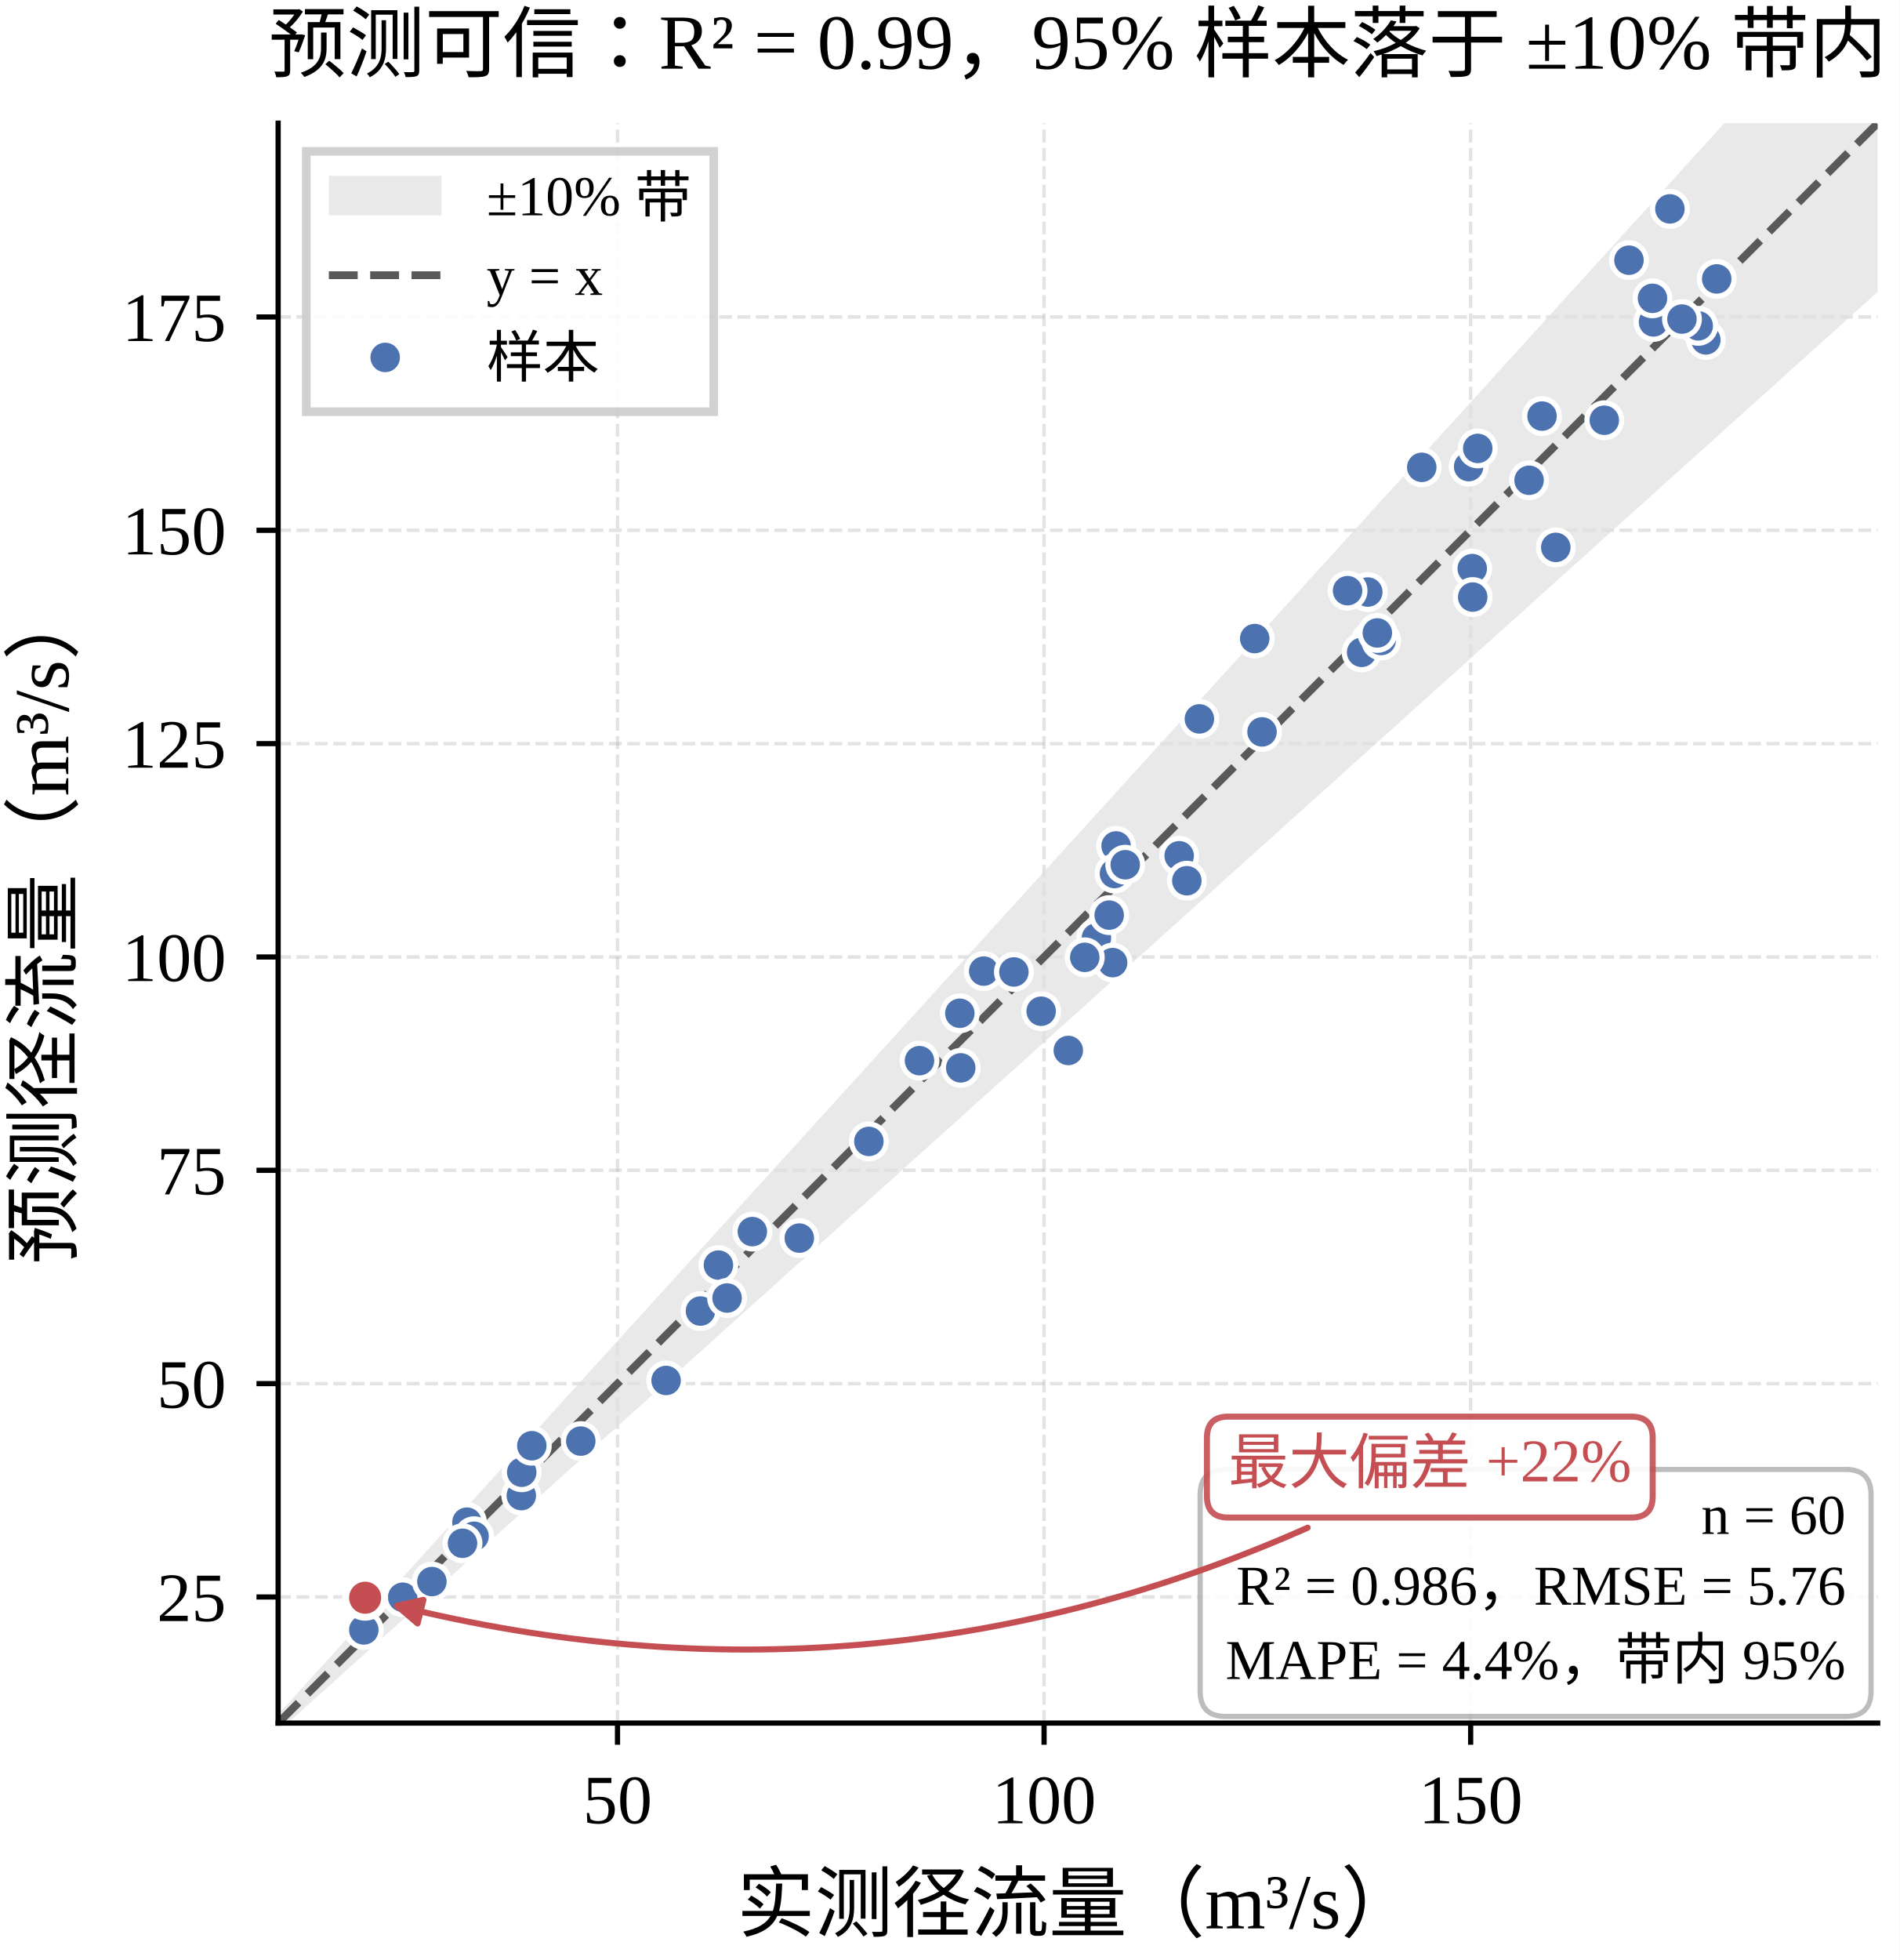
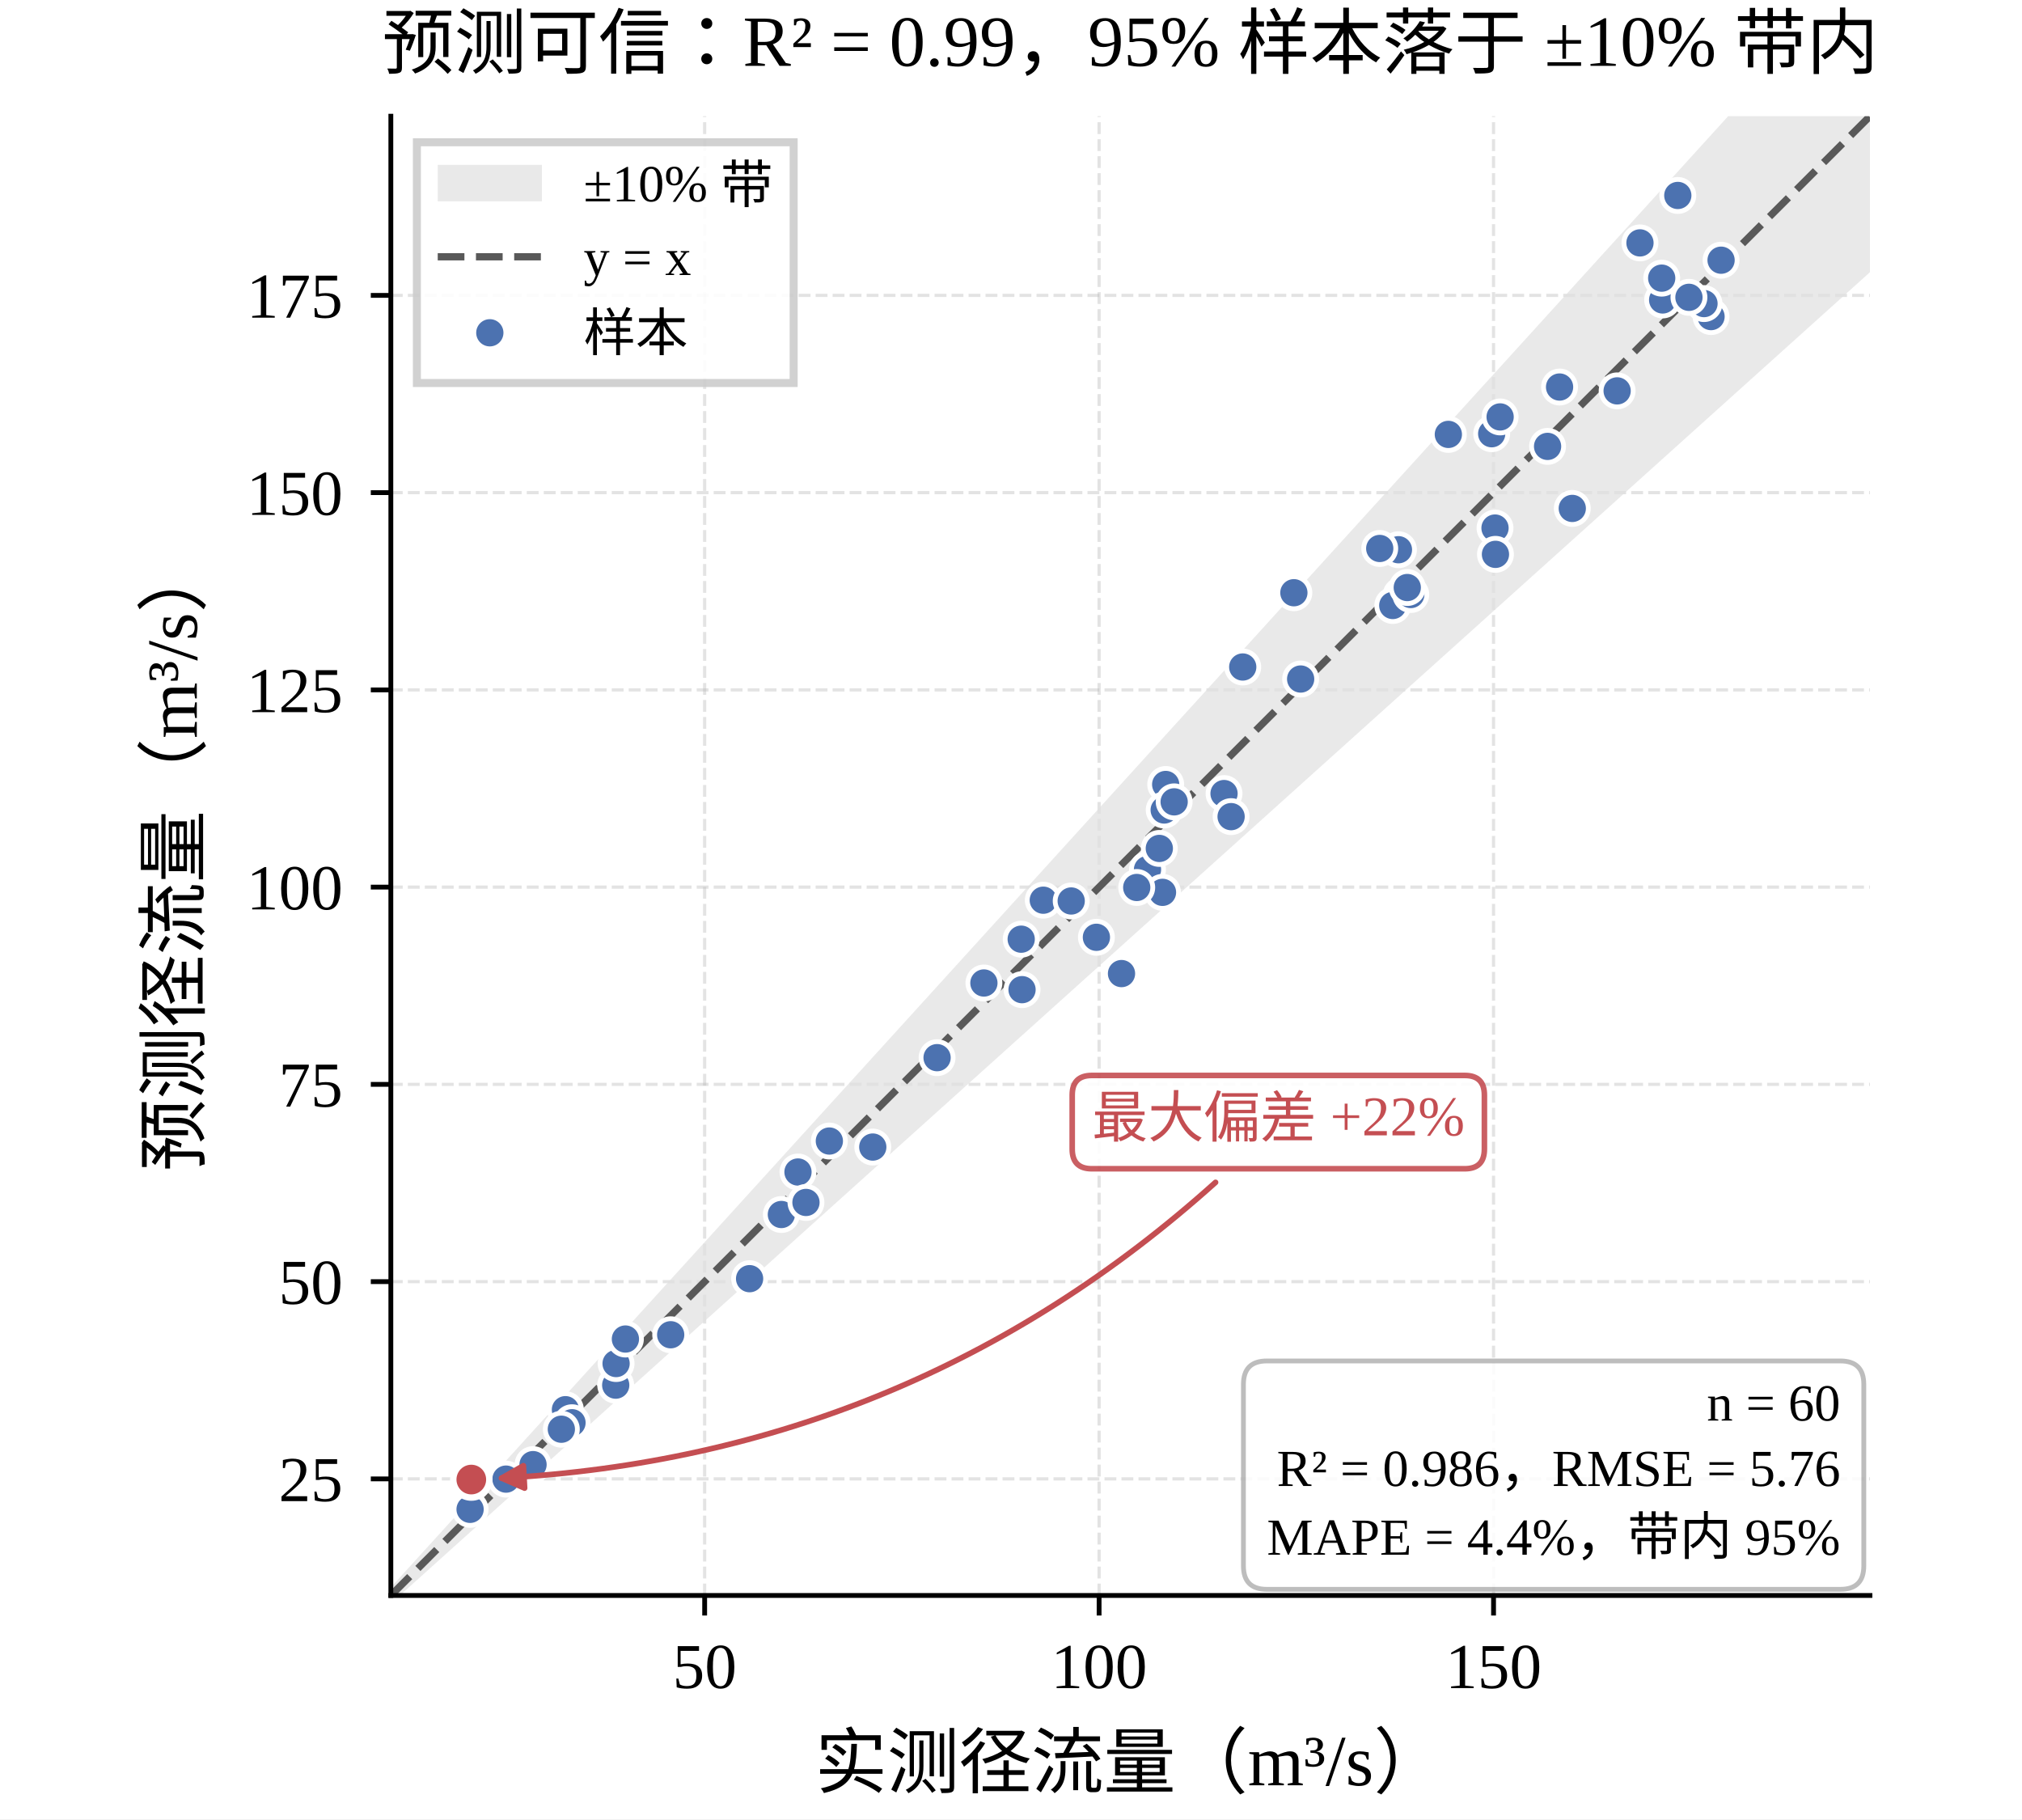
- <svg xmlns="http://www.w3.org/2000/svg" xmlns:xlink="http://www.w3.org/1999/xlink" width="219.158pt" height="226.082pt" viewBox="0 0 219.158 226.082" version="1.1">
+ <svg xmlns="http://www.w3.org/2000/svg" xmlns:xlink="http://www.w3.org/1999/xlink" width="252.283pt" height="226.96pt" viewBox="0 0 252.283 226.96" version="1.1">
  <defs>
    <style type="text/css">*{stroke-linejoin: round; stroke-linecap: butt}</style>
  </defs>
  <g id="figure_1">
    <g id="patch_1">
-       <path d="M 0 226.082  L 219.158 226.082  L 219.158 0  L 0 0  z " style="fill: #ffffff" />
+       <path d="M 0 226.96  L 252.283 226.96  L 252.283 0  L 0 0  z " style="fill: #ffffff" />
    </g>
    <g id="axes_1">
      <g id="patch_2">
-         <path d="M 32.09 198.754  L 216.635 198.754  L 216.635 14.208  L 32.09 14.208  z " style="fill: #ffffff" />
+         <path d="M 48.765 199.043  L 233.311 199.043  L 233.311 14.498  L 48.765 14.498  z " style="fill: #ffffff" />
      </g>
      <g id="matplotlib.axis_1">
        <g id="xtick_1">
          <g id="line2d_1">
-             <path d="M 71.243 198.754  L 71.243 14.208  " clip-path="url(#p67a5c919ce)" style="fill: none; stroke-dasharray: 1.48,0.64; stroke-dashoffset: 0; stroke: #b0b0b0; stroke-opacity: 0.35; stroke-width: 0.4" />
+             <path d="M 87.919 199.043  L 87.919 14.498  " clip-path="url(#pbe5a8c5070)" style="fill: none; stroke-dasharray: 1.48,0.64; stroke-dashoffset: 0; stroke: #b0b0b0; stroke-opacity: 0.35; stroke-width: 0.4" />
          </g>
          <g id="line2d_2">
            <defs>
-               <path id="m5572c429ed" d="M 0 0  L 0 2.5  " style="stroke: #000000; stroke-width: 0.6" />
+               <path id="m142da45d17" d="M 0 0  L 0 2.5  " style="stroke: #000000; stroke-width: 0.6" />
            </defs>
            <g>
-               <use xlink:href="#m5572c429ed" x="71.243" y="198.754" style="stroke: #000000; stroke-width: 0.6" />
+               <use xlink:href="#m142da45d17" x="87.919" y="199.043" style="stroke: #000000; stroke-width: 0.6" />
            </g>
          </g>
          <g id="text_1">
-             <text style="font-size: 8px; font-family: 'Times New Roman', 'STIXGeneral', 'DejaVu Serif', 'Source Han Serif SC', 'SimSun', 'STSong', 'SimHei', 'Microsoft YaHei'; text-anchor: middle" x="71.243" y="210.309" transform="rotate(-0 71.24318 210.3086)">50</text>
+             <text style="font-size: 8px; font-family: 'Times New Roman', 'STIXGeneral', 'DejaVu Serif', 'Source Han Serif SC', 'SimSun', 'STSong', 'SimHei', 'Microsoft YaHei'; text-anchor: middle" x="87.919" y="210.598" transform="rotate(-0 87.91873 210.5979)">50</text>
          </g>
        </g>
        <g id="xtick_2">
          <g id="line2d_3">
-             <path d="M 120.458 198.754  L 120.458 14.208  " clip-path="url(#p67a5c919ce)" style="fill: none; stroke-dasharray: 1.48,0.64; stroke-dashoffset: 0; stroke: #b0b0b0; stroke-opacity: 0.35; stroke-width: 0.4" />
+             <path d="M 137.134 199.043  L 137.134 14.498  " clip-path="url(#pbe5a8c5070)" style="fill: none; stroke-dasharray: 1.48,0.64; stroke-dashoffset: 0; stroke: #b0b0b0; stroke-opacity: 0.35; stroke-width: 0.4" />
          </g>
          <g id="line2d_4">
            <g>
-               <use xlink:href="#m5572c429ed" x="120.458" y="198.754" style="stroke: #000000; stroke-width: 0.6" />
+               <use xlink:href="#m142da45d17" x="137.134" y="199.043" style="stroke: #000000; stroke-width: 0.6" />
            </g>
          </g>
          <g id="text_2">
-             <text style="font-size: 8px; font-family: 'Times New Roman', 'STIXGeneral', 'DejaVu Serif', 'Source Han Serif SC', 'SimSun', 'STSong', 'SimHei', 'Microsoft YaHei'; text-anchor: middle" x="120.458" y="210.309" transform="rotate(-0 120.4585 210.3086)">100</text>
+             <text style="font-size: 8px; font-family: 'Times New Roman', 'STIXGeneral', 'DejaVu Serif', 'Source Han Serif SC', 'SimSun', 'STSong', 'SimHei', 'Microsoft YaHei'; text-anchor: middle" x="137.134" y="210.598" transform="rotate(-0 137.134 210.5979)">100</text>
          </g>
        </g>
        <g id="xtick_3">
          <g id="line2d_5">
-             <path d="M 169.674 198.754  L 169.674 14.208  " clip-path="url(#p67a5c919ce)" style="fill: none; stroke-dasharray: 1.48,0.64; stroke-dashoffset: 0; stroke: #b0b0b0; stroke-opacity: 0.35; stroke-width: 0.4" />
+             <path d="M 186.349 199.043  L 186.349 14.498  " clip-path="url(#pbe5a8c5070)" style="fill: none; stroke-dasharray: 1.48,0.64; stroke-dashoffset: 0; stroke: #b0b0b0; stroke-opacity: 0.35; stroke-width: 0.4" />
          </g>
          <g id="line2d_6">
            <g>
-               <use xlink:href="#m5572c429ed" x="169.674" y="198.754" style="stroke: #000000; stroke-width: 0.6" />
+               <use xlink:href="#m142da45d17" x="186.349" y="199.043" style="stroke: #000000; stroke-width: 0.6" />
            </g>
          </g>
          <g id="text_3">
-             <text style="font-size: 8px; font-family: 'Times New Roman', 'STIXGeneral', 'DejaVu Serif', 'Source Han Serif SC', 'SimSun', 'STSong', 'SimHei', 'Microsoft YaHei'; text-anchor: middle" x="169.674" y="210.309" transform="rotate(-0 169.6737 210.3086)">150</text>
+             <text style="font-size: 8px; font-family: 'Times New Roman', 'STIXGeneral', 'DejaVu Serif', 'Source Han Serif SC', 'SimSun', 'STSong', 'SimHei', 'Microsoft YaHei'; text-anchor: middle" x="186.349" y="210.598" transform="rotate(-0 186.3493 210.5979)">150</text>
          </g>
        </g>
        <g id="text_4">
-           <text style="font-size: 9px; font-family: 'Times New Roman', 'STIXGeneral', 'DejaVu Serif', 'Source Han Serif SC', 'SimSun', 'STSong', 'SimHei', 'Microsoft YaHei'; text-anchor: middle" x="124.363" y="222.716" transform="rotate(-0 124.3625 222.7164)">实测径流量（m³/s）</text>
+           <text style="font-size: 9px; font-family: 'Times New Roman', 'STIXGeneral', 'DejaVu Serif', 'Source Han Serif SC', 'SimSun', 'STSong', 'SimHei', 'Microsoft YaHei'; text-anchor: middle" x="141.038" y="223.006" transform="rotate(-0 141.0381 223.0057)">实测径流量（m³/s）</text>
        </g>
      </g>
      <g id="matplotlib.axis_2">
        <g id="ytick_1">
          <g id="line2d_7">
-             <path d="M 32.09 184.208  L 216.635 184.208  " clip-path="url(#p67a5c919ce)" style="fill: none; stroke-dasharray: 1.48,0.64; stroke-dashoffset: 0; stroke: #b0b0b0; stroke-opacity: 0.35; stroke-width: 0.4" />
+             <path d="M 48.765 184.497  L 233.311 184.497  " clip-path="url(#pbe5a8c5070)" style="fill: none; stroke-dasharray: 1.48,0.64; stroke-dashoffset: 0; stroke: #b0b0b0; stroke-opacity: 0.35; stroke-width: 0.4" />
          </g>
          <g id="line2d_8">
            <defs>
-               <path id="m99a9484f0f" d="M 0 0  L -2.5 0  " style="stroke: #000000; stroke-width: 0.6" />
+               <path id="ma947bf0141" d="M 0 0  L -2.5 0  " style="stroke: #000000; stroke-width: 0.6" />
            </defs>
            <g>
-               <use xlink:href="#m99a9484f0f" x="32.09" y="184.208" style="stroke: #000000; stroke-width: 0.6" />
+               <use xlink:href="#ma947bf0141" x="48.765" y="184.497" style="stroke: #000000; stroke-width: 0.6" />
            </g>
          </g>
          <g id="text_5">
-             <text style="font-size: 8px; font-family: 'Times New Roman', 'STIXGeneral', 'DejaVu Serif', 'Source Han Serif SC', 'SimSun', 'STSong', 'SimHei', 'Microsoft YaHei'; text-anchor: end" x="26.09" y="186.985" transform="rotate(-0 26.08984 186.9854)">25</text>
+             <text style="font-size: 8px; font-family: 'Times New Roman', 'STIXGeneral', 'DejaVu Serif', 'Source Han Serif SC', 'SimSun', 'STSong', 'SimHei', 'Microsoft YaHei'; text-anchor: end" x="42.765" y="187.275" transform="rotate(-0 42.76539 187.2747)">25</text>
          </g>
        </g>
        <g id="ytick_2">
          <g id="line2d_9">
-             <path d="M 32.09 159.6  L 216.635 159.6  " clip-path="url(#p67a5c919ce)" style="fill: none; stroke-dasharray: 1.48,0.64; stroke-dashoffset: 0; stroke: #b0b0b0; stroke-opacity: 0.35; stroke-width: 0.4" />
+             <path d="M 48.765 159.89  L 233.311 159.89  " clip-path="url(#pbe5a8c5070)" style="fill: none; stroke-dasharray: 1.48,0.64; stroke-dashoffset: 0; stroke: #b0b0b0; stroke-opacity: 0.35; stroke-width: 0.4" />
          </g>
          <g id="line2d_10">
            <g>
-               <use xlink:href="#m99a9484f0f" x="32.09" y="159.6" style="stroke: #000000; stroke-width: 0.6" />
+               <use xlink:href="#ma947bf0141" x="48.765" y="159.89" style="stroke: #000000; stroke-width: 0.6" />
            </g>
          </g>
          <g id="text_6">
-             <text style="font-size: 8px; font-family: 'Times New Roman', 'STIXGeneral', 'DejaVu Serif', 'Source Han Serif SC', 'SimSun', 'STSong', 'SimHei', 'Microsoft YaHei'; text-anchor: end" x="26.09" y="162.378" transform="rotate(-0 26.08984 162.3778)">50</text>
+             <text style="font-size: 8px; font-family: 'Times New Roman', 'STIXGeneral', 'DejaVu Serif', 'Source Han Serif SC', 'SimSun', 'STSong', 'SimHei', 'Microsoft YaHei'; text-anchor: end" x="42.765" y="162.667" transform="rotate(-0 42.76539 162.667)">50</text>
          </g>
        </g>
        <g id="ytick_3">
          <g id="line2d_11">
-             <path d="M 32.09 134.993  L 216.635 134.993  " clip-path="url(#p67a5c919ce)" style="fill: none; stroke-dasharray: 1.48,0.64; stroke-dashoffset: 0; stroke: #b0b0b0; stroke-opacity: 0.35; stroke-width: 0.4" />
+             <path d="M 48.765 135.282  L 233.311 135.282  " clip-path="url(#pbe5a8c5070)" style="fill: none; stroke-dasharray: 1.48,0.64; stroke-dashoffset: 0; stroke: #b0b0b0; stroke-opacity: 0.35; stroke-width: 0.4" />
          </g>
          <g id="line2d_12">
            <g>
-               <use xlink:href="#m99a9484f0f" x="32.09" y="134.993" style="stroke: #000000; stroke-width: 0.6" />
+               <use xlink:href="#ma947bf0141" x="48.765" y="135.282" style="stroke: #000000; stroke-width: 0.6" />
            </g>
          </g>
          <g id="text_7">
-             <text style="font-size: 8px; font-family: 'Times New Roman', 'STIXGeneral', 'DejaVu Serif', 'Source Han Serif SC', 'SimSun', 'STSong', 'SimHei', 'Microsoft YaHei'; text-anchor: end" x="26.09" y="137.77" transform="rotate(-0 26.08984 137.7702)">75</text>
+             <text style="font-size: 8px; font-family: 'Times New Roman', 'STIXGeneral', 'DejaVu Serif', 'Source Han Serif SC', 'SimSun', 'STSong', 'SimHei', 'Microsoft YaHei'; text-anchor: end" x="42.765" y="138.059" transform="rotate(-0 42.76539 138.0594)">75</text>
          </g>
        </g>
        <g id="ytick_4">
          <g id="line2d_13">
-             <path d="M 32.09 110.385  L 216.635 110.385  " clip-path="url(#p67a5c919ce)" style="fill: none; stroke-dasharray: 1.48,0.64; stroke-dashoffset: 0; stroke: #b0b0b0; stroke-opacity: 0.35; stroke-width: 0.4" />
+             <path d="M 48.765 110.674  L 233.311 110.674  " clip-path="url(#pbe5a8c5070)" style="fill: none; stroke-dasharray: 1.48,0.64; stroke-dashoffset: 0; stroke: #b0b0b0; stroke-opacity: 0.35; stroke-width: 0.4" />
          </g>
          <g id="line2d_14">
            <g>
-               <use xlink:href="#m99a9484f0f" x="32.09" y="110.385" style="stroke: #000000; stroke-width: 0.6" />
+               <use xlink:href="#ma947bf0141" x="48.765" y="110.674" style="stroke: #000000; stroke-width: 0.6" />
            </g>
          </g>
          <g id="text_8">
-             <text style="font-size: 8px; font-family: 'Times New Roman', 'STIXGeneral', 'DejaVu Serif', 'Source Han Serif SC', 'SimSun', 'STSong', 'SimHei', 'Microsoft YaHei'; text-anchor: end" x="26.09" y="113.163" transform="rotate(-0 26.08984 113.1625)">100</text>
+             <text style="font-size: 8px; font-family: 'Times New Roman', 'STIXGeneral', 'DejaVu Serif', 'Source Han Serif SC', 'SimSun', 'STSong', 'SimHei', 'Microsoft YaHei'; text-anchor: end" x="42.765" y="113.452" transform="rotate(-0 42.76539 113.4517)">100</text>
          </g>
        </g>
        <g id="ytick_5">
          <g id="line2d_15">
-             <path d="M 32.09 85.777  L 216.635 85.777  " clip-path="url(#p67a5c919ce)" style="fill: none; stroke-dasharray: 1.48,0.64; stroke-dashoffset: 0; stroke: #b0b0b0; stroke-opacity: 0.35; stroke-width: 0.4" />
+             <path d="M 48.765 86.067  L 233.311 86.067  " clip-path="url(#pbe5a8c5070)" style="fill: none; stroke-dasharray: 1.48,0.64; stroke-dashoffset: 0; stroke: #b0b0b0; stroke-opacity: 0.35; stroke-width: 0.4" />
          </g>
          <g id="line2d_16">
            <g>
-               <use xlink:href="#m99a9484f0f" x="32.09" y="85.777" style="stroke: #000000; stroke-width: 0.6" />
+               <use xlink:href="#ma947bf0141" x="48.765" y="86.067" style="stroke: #000000; stroke-width: 0.6" />
            </g>
          </g>
          <g id="text_9">
-             <text style="font-size: 8px; font-family: 'Times New Roman', 'STIXGeneral', 'DejaVu Serif', 'Source Han Serif SC', 'SimSun', 'STSong', 'SimHei', 'Microsoft YaHei'; text-anchor: end" x="26.09" y="88.555" transform="rotate(-0 26.08984 88.55488)">125</text>
+             <text style="font-size: 8px; font-family: 'Times New Roman', 'STIXGeneral', 'DejaVu Serif', 'Source Han Serif SC', 'SimSun', 'STSong', 'SimHei', 'Microsoft YaHei'; text-anchor: end" x="42.765" y="88.844" transform="rotate(-0 42.76539 88.8441)">125</text>
          </g>
        </g>
        <g id="ytick_6">
          <g id="line2d_17">
-             <path d="M 32.09 61.17  L 216.635 61.17  " clip-path="url(#p67a5c919ce)" style="fill: none; stroke-dasharray: 1.48,0.64; stroke-dashoffset: 0; stroke: #b0b0b0; stroke-opacity: 0.35; stroke-width: 0.4" />
+             <path d="M 48.765 61.459  L 233.311 61.459  " clip-path="url(#pbe5a8c5070)" style="fill: none; stroke-dasharray: 1.48,0.64; stroke-dashoffset: 0; stroke: #b0b0b0; stroke-opacity: 0.35; stroke-width: 0.4" />
          </g>
          <g id="line2d_18">
            <g>
-               <use xlink:href="#m99a9484f0f" x="32.09" y="61.17" style="stroke: #000000; stroke-width: 0.6" />
+               <use xlink:href="#ma947bf0141" x="48.765" y="61.459" style="stroke: #000000; stroke-width: 0.6" />
            </g>
          </g>
          <g id="text_10">
-             <text style="font-size: 8px; font-family: 'Times New Roman', 'STIXGeneral', 'DejaVu Serif', 'Source Han Serif SC', 'SimSun', 'STSong', 'SimHei', 'Microsoft YaHei'; text-anchor: end" x="26.09" y="63.947" transform="rotate(-0 26.08984 63.94724)">150</text>
+             <text style="font-size: 8px; font-family: 'Times New Roman', 'STIXGeneral', 'DejaVu Serif', 'Source Han Serif SC', 'SimSun', 'STSong', 'SimHei', 'Microsoft YaHei'; text-anchor: end" x="42.765" y="64.236" transform="rotate(-0 42.76539 64.23646)">150</text>
          </g>
        </g>
        <g id="ytick_7">
          <g id="line2d_19">
-             <path d="M 32.09 36.562  L 216.635 36.562  " clip-path="url(#p67a5c919ce)" style="fill: none; stroke-dasharray: 1.48,0.64; stroke-dashoffset: 0; stroke: #b0b0b0; stroke-opacity: 0.35; stroke-width: 0.4" />
+             <path d="M 48.765 36.851  L 233.311 36.851  " clip-path="url(#pbe5a8c5070)" style="fill: none; stroke-dasharray: 1.48,0.64; stroke-dashoffset: 0; stroke: #b0b0b0; stroke-opacity: 0.35; stroke-width: 0.4" />
          </g>
          <g id="line2d_20">
            <g>
-               <use xlink:href="#m99a9484f0f" x="32.09" y="36.562" style="stroke: #000000; stroke-width: 0.6" />
+               <use xlink:href="#ma947bf0141" x="48.765" y="36.851" style="stroke: #000000; stroke-width: 0.6" />
            </g>
          </g>
          <g id="text_11">
-             <text style="font-size: 8px; font-family: 'Times New Roman', 'STIXGeneral', 'DejaVu Serif', 'Source Han Serif SC', 'SimSun', 'STSong', 'SimHei', 'Microsoft YaHei'; text-anchor: end" x="26.09" y="39.34" transform="rotate(-0 26.08984 39.3396)">175</text>
+             <text style="font-size: 8px; font-family: 'Times New Roman', 'STIXGeneral', 'DejaVu Serif', 'Source Han Serif SC', 'SimSun', 'STSong', 'SimHei', 'Microsoft YaHei'; text-anchor: end" x="42.765" y="39.629" transform="rotate(-0 42.76539 39.62882)">175</text>
          </g>
        </g>
        <g id="text_12">
-           <text style="font-size: 9px; font-family: 'Times New Roman', 'STIXGeneral', 'DejaVu Serif', 'Source Han Serif SC', 'SimSun', 'STSong', 'SimHei', 'Microsoft YaHei'; text-anchor: middle" x="8.165" y="106.481" transform="rotate(-90 8.164688 106.481)">预测径流量（m³/s）</text>
+           <text style="font-size: 9px; font-family: 'Times New Roman', 'STIXGeneral', 'DejaVu Serif', 'Source Han Serif SC', 'SimSun', 'STSong', 'SimHei', 'Microsoft YaHei'; text-anchor: middle" x="24.84" y="106.77" transform="rotate(-90 24.84024 106.7702)">预测径流量（m³/s）</text>
        </g>
      </g>
      <g id="FillBetweenPolyCollection_1">
        <defs>
-           <path id="ma17d2e3c06" d="M 32.09 -28.334  L 32.09 -26.322  L 216.635 -192.413  L 216.635 -231.334  L 216.635 -231.334  L 32.09 -28.334  z " />
+           <path id="m5af6acac65" d="M 48.765 -28.924  L 48.765 -26.911  L 233.311 -193.002  L 233.311 -231.924  L 233.311 -231.924  L 48.765 -28.924  z " />
        </defs>
-         <g clip-path="url(#p67a5c919ce)">
-           <use xlink:href="#ma17d2e3c06" x="0" y="226.082" style="fill: #e0e0e0; fill-opacity: 0.7" />
+         <g clip-path="url(#pbe5a8c5070)">
+           <use xlink:href="#m5af6acac65" x="0" y="226.96" style="fill: #e0e0e0; fill-opacity: 0.7" />
        </g>
      </g>
      <g id="line2d_21">
-         <path d="M 32.09 198.754  L 216.635 14.208  " clip-path="url(#p67a5c919ce)" style="fill: none; stroke-dasharray: 3.33,1.44; stroke-dashoffset: 0; stroke: #595959; stroke-width: 0.9" />
+         <path d="M 48.765 199.043  L 233.311 14.498  " clip-path="url(#pbe5a8c5070)" style="fill: none; stroke-dasharray: 3.33,1.44; stroke-dashoffset: 0; stroke: #595959; stroke-width: 0.9" />
      </g>
      <g id="patch_3">
-         <path d="M 32.09 198.754  L 32.09 14.208  " style="fill: none; stroke: #000000; stroke-width: 0.6; stroke-linejoin: miter; stroke-linecap: square" />
+         <path d="M 48.765 199.043  L 48.765 14.498  " style="fill: none; stroke: #000000; stroke-width: 0.6; stroke-linejoin: miter; stroke-linecap: square" />
      </g>
      <g id="patch_4">
-         <path d="M 32.09 198.754  L 216.635 198.754  " style="fill: none; stroke: #000000; stroke-width: 0.6; stroke-linejoin: miter; stroke-linecap: square" />
+         <path d="M 48.765 199.043  L 233.311 199.043  " style="fill: none; stroke: #000000; stroke-width: 0.6; stroke-linejoin: miter; stroke-linecap: square" />
      </g>
      <g id="text_13">
-         <text style="font-size: 9px; font-family: 'Times New Roman', 'STIXGeneral', 'DejaVu Serif', 'Source Han Serif SC', 'SimSun', 'STSong', 'SimHei', 'Microsoft YaHei'; text-anchor: middle" x="124.363" y="8.208" transform="rotate(-0 124.3625 8.208281)">预测可信：R² = 0.99，95% 样本落于 ±10% 带内</text>
+         <text style="font-size: 9px; font-family: 'Times New Roman', 'STIXGeneral', 'DejaVu Serif', 'Source Han Serif SC', 'SimSun', 'STSong', 'SimHei', 'Microsoft YaHei'; text-anchor: middle" x="141.038" y="8.498" transform="rotate(-0 141.0381 8.4975)">预测可信：R² = 0.99，95% 样本落于 ±10% 带内</text>
      </g>
      <g id="line2d_22">
        <defs>
-           <path id="meac8e247e1" d="M 0 2  C 0.53 2 1.039 1.789 1.414 1.414  C 1.789 1.039 2 0.53 2 0  C 2 -0.53 1.789 -1.039 1.414 -1.414  C 1.039 -1.789 0.53 -2 0 -2  C -0.53 -2 -1.039 -1.789 -1.414 -1.414  C -1.789 -1.039 -2 -0.53 -2 0  C -2 0.53 -1.789 1.039 -1.414 1.414  C -1.039 1.789 -0.53 2 0 2  z " style="stroke: #ffffff; stroke-width: 0.6" />
+           <path id="m75db6cb89e" d="M 0 2  C 0.53 2 1.039 1.789 1.414 1.414  C 1.789 1.039 2 0.53 2 0  C 2 -0.53 1.789 -1.039 1.414 -1.414  C 1.039 -1.789 0.53 -2 0 -2  C -0.53 -2 -1.039 -1.789 -1.414 -1.414  C -1.789 -1.039 -2 -0.53 -2 0  C -2 0.53 -1.789 1.039 -1.414 1.414  C -1.039 1.789 -0.53 2 0 2  z " style="stroke: #ffffff; stroke-width: 0.6" />
        </defs>
-         <g clip-path="url(#p67a5c919ce)">
-           <use xlink:href="#meac8e247e1" x="177.91" y="47.995" style="fill: #4c72b0; stroke: #ffffff; stroke-width: 0.6" />
-           <use xlink:href="#meac8e247e1" x="176.415" y="55.401" style="fill: #4c72b0; stroke: #ffffff; stroke-width: 0.6" />
-           <use xlink:href="#meac8e247e1" x="169.441" y="53.821" style="fill: #4c72b0; stroke: #ffffff; stroke-width: 0.6" />
-           <use xlink:href="#meac8e247e1" x="82.889" y="145.926" style="fill: #4c72b0; stroke: #ffffff; stroke-width: 0.6" />
-           <use xlink:href="#meac8e247e1" x="53.872" y="175.577" style="fill: #4c72b0; stroke: #ffffff; stroke-width: 0.6" />
-           <use xlink:href="#meac8e247e1" x="190.772" y="37.132" style="fill: #4c72b0; stroke: #ffffff; stroke-width: 0.6" />
-           <use xlink:href="#meac8e247e1" x="138.379" y="82.923" style="fill: #4c72b0; stroke: #ffffff; stroke-width: 0.6" />
-           <use xlink:href="#meac8e247e1" x="42.128" y="184.293" style="fill: #4c72b0; stroke: #ffffff; stroke-width: 0.6" />
-           <use xlink:href="#meac8e247e1" x="185.093" y="48.475" style="fill: #4c72b0; stroke: #ffffff; stroke-width: 0.6" />
-           <use xlink:href="#meac8e247e1" x="196.81" y="39.206" style="fill: #4c72b0; stroke: #ffffff; stroke-width: 0.6" />
-           <use xlink:href="#meac8e247e1" x="86.803" y="142.062" style="fill: #4c72b0; stroke: #ffffff; stroke-width: 0.6" />
-           <use xlink:href="#meac8e247e1" x="169.857" y="65.587" style="fill: #4c72b0; stroke: #ffffff; stroke-width: 0.6" />
-           <use xlink:href="#meac8e247e1" x="54.692" y="177.204" style="fill: #4c72b0; stroke: #ffffff; stroke-width: 0.6" />
-           <use xlink:href="#meac8e247e1" x="110.738" y="116.878" style="fill: #4c72b0; stroke: #ffffff; stroke-width: 0.6" />
-           <use xlink:href="#meac8e247e1" x="170.493" y="51.724" style="fill: #4c72b0; stroke: #ffffff; stroke-width: 0.6" />
-           <use xlink:href="#meac8e247e1" x="106.085" y="122.345" style="fill: #4c72b0; stroke: #ffffff; stroke-width: 0.6" />
-           <use xlink:href="#meac8e247e1" x="123.254" y="121.17" style="fill: #4c72b0; stroke: #ffffff; stroke-width: 0.6" />
-           <use xlink:href="#meac8e247e1" x="60.146" y="172.515" style="fill: #4c72b0; stroke: #ffffff; stroke-width: 0.6" />
-           <use xlink:href="#meac8e247e1" x="169.911" y="68.87" style="fill: #4c72b0; stroke: #ffffff; stroke-width: 0.6" />
-           <use xlink:href="#meac8e247e1" x="120.123" y="116.643" style="fill: #4c72b0; stroke: #ffffff; stroke-width: 0.6" />
-           <use xlink:href="#meac8e247e1" x="80.815" y="151.227" style="fill: #4c72b0; stroke: #ffffff; stroke-width: 0.6" />
-           <use xlink:href="#meac8e247e1" x="164.033" y="53.905" style="fill: #4c72b0; stroke: #ffffff; stroke-width: 0.6" />
-           <use xlink:href="#meac8e247e1" x="195.932" y="37.585" style="fill: #4c72b0; stroke: #ffffff; stroke-width: 0.6" />
-           <use xlink:href="#meac8e247e1" x="126.497" y="108.188" style="fill: #4c72b0; stroke: #ffffff; stroke-width: 0.6" />
-           <use xlink:href="#meac8e247e1" x="157.807" y="68.292" style="fill: #4c72b0; stroke: #ffffff; stroke-width: 0.6" />
-           <use xlink:href="#meac8e247e1" x="198.063" y="32.172" style="fill: #4c72b0; stroke: #ffffff; stroke-width: 0.6" />
-           <use xlink:href="#meac8e247e1" x="46.459" y="184.237" style="fill: #4c72b0; stroke: #ffffff; stroke-width: 0.6" />
-           <use xlink:href="#meac8e247e1" x="136.046" y="98.712" style="fill: #4c72b0; stroke: #ffffff; stroke-width: 0.6" />
-           <use xlink:href="#meac8e247e1" x="194.052" y="36.804" style="fill: #4c72b0; stroke: #ffffff; stroke-width: 0.6" />
-           <use xlink:href="#meac8e247e1" x="60.193" y="169.821" style="fill: #4c72b0; stroke: #ffffff; stroke-width: 0.6" />
-           <use xlink:href="#meac8e247e1" x="76.85" y="159.233" style="fill: #4c72b0; stroke: #ffffff; stroke-width: 0.6" />
-           <use xlink:href="#meac8e247e1" x="128.369" y="111.036" style="fill: #4c72b0; stroke: #ffffff; stroke-width: 0.6" />
-           <use xlink:href="#meac8e247e1" x="155.473" y="68.134" style="fill: #4c72b0; stroke: #ffffff; stroke-width: 0.6" />
-           <use xlink:href="#meac8e247e1" x="128.766" y="97.578" style="fill: #4c72b0; stroke: #ffffff; stroke-width: 0.6" />
-           <use xlink:href="#meac8e247e1" x="127.971" y="105.556" style="fill: #4c72b0; stroke: #ffffff; stroke-width: 0.6" />
-           <use xlink:href="#meac8e247e1" x="49.831" y="182.431" style="fill: #4c72b0; stroke: #ffffff; stroke-width: 0.6" />
-           <use xlink:href="#meac8e247e1" x="158.134" y="73.972" style="fill: #4c72b0; stroke: #ffffff; stroke-width: 0.6" />
-           <use xlink:href="#meac8e247e1" x="92.221" y="142.812" style="fill: #4c72b0; stroke: #ffffff; stroke-width: 0.6" />
-           <use xlink:href="#meac8e247e1" x="53.362" y="178.014" style="fill: #4c72b0; stroke: #ffffff; stroke-width: 0.6" />
-           <use xlink:href="#meac8e247e1" x="192.662" y="24.095" style="fill: #4c72b0; stroke: #ffffff; stroke-width: 0.6" />
-           <use xlink:href="#meac8e247e1" x="145.605" y="84.423" style="fill: #4c72b0; stroke: #ffffff; stroke-width: 0.6" />
-           <use xlink:href="#meac8e247e1" x="113.495" y="112.015" style="fill: #4c72b0; stroke: #ffffff; stroke-width: 0.6" />
-           <use xlink:href="#meac8e247e1" x="157.098" y="75.248" style="fill: #4c72b0; stroke: #ffffff; stroke-width: 0.6" />
-           <use xlink:href="#meac8e247e1" x="116.976" y="112.113" style="fill: #4c72b0; stroke: #ffffff; stroke-width: 0.6" />
-           <use xlink:href="#meac8e247e1" x="61.356" y="166.762" style="fill: #4c72b0; stroke: #ffffff; stroke-width: 0.6" />
-           <use xlink:href="#meac8e247e1" x="136.929" y="101.59" style="fill: #4c72b0; stroke: #ffffff; stroke-width: 0.6" />
-           <use xlink:href="#meac8e247e1" x="159.348" y="73.881" style="fill: #4c72b0; stroke: #ffffff; stroke-width: 0.6" />
-           <use xlink:href="#meac8e247e1" x="158.909" y="73.008" style="fill: #4c72b0; stroke: #ffffff; stroke-width: 0.6" />
-           <use xlink:href="#meac8e247e1" x="128.58" y="100.761" style="fill: #4c72b0; stroke: #ffffff; stroke-width: 0.6" />
-           <use xlink:href="#meac8e247e1" x="187.941" y="30.014" style="fill: #4c72b0; stroke: #ffffff; stroke-width: 0.6" />
-           <use xlink:href="#meac8e247e1" x="190.653" y="34.41" style="fill: #4c72b0; stroke: #ffffff; stroke-width: 0.6" />
-           <use xlink:href="#meac8e247e1" x="179.496" y="63.139" style="fill: #4c72b0; stroke: #ffffff; stroke-width: 0.6" />
-           <use xlink:href="#meac8e247e1" x="100.244" y="131.659" style="fill: #4c72b0; stroke: #ffffff; stroke-width: 0.6" />
-           <use xlink:href="#meac8e247e1" x="83.885" y="149.723" style="fill: #4c72b0; stroke: #ffffff; stroke-width: 0.6" />
-           <use xlink:href="#meac8e247e1" x="125.154" y="110.429" style="fill: #4c72b0; stroke: #ffffff; stroke-width: 0.6" />
-           <use xlink:href="#meac8e247e1" x="144.761" y="73.657" style="fill: #4c72b0; stroke: #ffffff; stroke-width: 0.6" />
-           <use xlink:href="#meac8e247e1" x="67.006" y="166.228" style="fill: #4c72b0; stroke: #ffffff; stroke-width: 0.6" />
-           <use xlink:href="#meac8e247e1" x="129.823" y="99.746" style="fill: #4c72b0; stroke: #ffffff; stroke-width: 0.6" />
-           <use xlink:href="#meac8e247e1" x="110.843" y="123.176" style="fill: #4c72b0; stroke: #ffffff; stroke-width: 0.6" />
-           <use xlink:href="#meac8e247e1" x="41.976" y="188.009" style="fill: #4c72b0; stroke: #ffffff; stroke-width: 0.6" />
+         <g clip-path="url(#pbe5a8c5070)">
+           <use xlink:href="#m75db6cb89e" x="194.586" y="48.284" style="fill: #4c72b0; stroke: #ffffff; stroke-width: 0.6" />
+           <use xlink:href="#m75db6cb89e" x="193.09" y="55.69" style="fill: #4c72b0; stroke: #ffffff; stroke-width: 0.6" />
+           <use xlink:href="#m75db6cb89e" x="186.117" y="54.11" style="fill: #4c72b0; stroke: #ffffff; stroke-width: 0.6" />
+           <use xlink:href="#m75db6cb89e" x="99.564" y="146.215" style="fill: #4c72b0; stroke: #ffffff; stroke-width: 0.6" />
+           <use xlink:href="#m75db6cb89e" x="70.548" y="175.866" style="fill: #4c72b0; stroke: #ffffff; stroke-width: 0.6" />
+           <use xlink:href="#m75db6cb89e" x="207.447" y="37.421" style="fill: #4c72b0; stroke: #ffffff; stroke-width: 0.6" />
+           <use xlink:href="#m75db6cb89e" x="155.055" y="83.212" style="fill: #4c72b0; stroke: #ffffff; stroke-width: 0.6" />
+           <use xlink:href="#m75db6cb89e" x="58.804" y="184.582" style="fill: #4c72b0; stroke: #ffffff; stroke-width: 0.6" />
+           <use xlink:href="#m75db6cb89e" x="201.769" y="48.764" style="fill: #4c72b0; stroke: #ffffff; stroke-width: 0.6" />
+           <use xlink:href="#m75db6cb89e" x="213.485" y="39.495" style="fill: #4c72b0; stroke: #ffffff; stroke-width: 0.6" />
+           <use xlink:href="#m75db6cb89e" x="103.478" y="142.351" style="fill: #4c72b0; stroke: #ffffff; stroke-width: 0.6" />
+           <use xlink:href="#m75db6cb89e" x="186.532" y="65.877" style="fill: #4c72b0; stroke: #ffffff; stroke-width: 0.6" />
+           <use xlink:href="#m75db6cb89e" x="71.368" y="177.493" style="fill: #4c72b0; stroke: #ffffff; stroke-width: 0.6" />
+           <use xlink:href="#m75db6cb89e" x="127.414" y="117.168" style="fill: #4c72b0; stroke: #ffffff; stroke-width: 0.6" />
+           <use xlink:href="#m75db6cb89e" x="187.169" y="52.013" style="fill: #4c72b0; stroke: #ffffff; stroke-width: 0.6" />
+           <use xlink:href="#m75db6cb89e" x="122.761" y="122.634" style="fill: #4c72b0; stroke: #ffffff; stroke-width: 0.6" />
+           <use xlink:href="#m75db6cb89e" x="139.929" y="121.459" style="fill: #4c72b0; stroke: #ffffff; stroke-width: 0.6" />
+           <use xlink:href="#m75db6cb89e" x="76.822" y="172.804" style="fill: #4c72b0; stroke: #ffffff; stroke-width: 0.6" />
+           <use xlink:href="#m75db6cb89e" x="186.587" y="69.159" style="fill: #4c72b0; stroke: #ffffff; stroke-width: 0.6" />
+           <use xlink:href="#m75db6cb89e" x="136.798" y="116.933" style="fill: #4c72b0; stroke: #ffffff; stroke-width: 0.6" />
+           <use xlink:href="#m75db6cb89e" x="97.491" y="151.516" style="fill: #4c72b0; stroke: #ffffff; stroke-width: 0.6" />
+           <use xlink:href="#m75db6cb89e" x="180.709" y="54.194" style="fill: #4c72b0; stroke: #ffffff; stroke-width: 0.6" />
+           <use xlink:href="#m75db6cb89e" x="212.607" y="37.874" style="fill: #4c72b0; stroke: #ffffff; stroke-width: 0.6" />
+           <use xlink:href="#m75db6cb89e" x="143.173" y="108.477" style="fill: #4c72b0; stroke: #ffffff; stroke-width: 0.6" />
+           <use xlink:href="#m75db6cb89e" x="174.483" y="68.581" style="fill: #4c72b0; stroke: #ffffff; stroke-width: 0.6" />
+           <use xlink:href="#m75db6cb89e" x="214.738" y="32.461" style="fill: #4c72b0; stroke: #ffffff; stroke-width: 0.6" />
+           <use xlink:href="#m75db6cb89e" x="63.134" y="184.527" style="fill: #4c72b0; stroke: #ffffff; stroke-width: 0.6" />
+           <use xlink:href="#m75db6cb89e" x="152.722" y="99.001" style="fill: #4c72b0; stroke: #ffffff; stroke-width: 0.6" />
+           <use xlink:href="#m75db6cb89e" x="210.728" y="37.093" style="fill: #4c72b0; stroke: #ffffff; stroke-width: 0.6" />
+           <use xlink:href="#m75db6cb89e" x="76.869" y="170.11" style="fill: #4c72b0; stroke: #ffffff; stroke-width: 0.6" />
+           <use xlink:href="#m75db6cb89e" x="93.526" y="159.522" style="fill: #4c72b0; stroke: #ffffff; stroke-width: 0.6" />
+           <use xlink:href="#m75db6cb89e" x="145.044" y="111.325" style="fill: #4c72b0; stroke: #ffffff; stroke-width: 0.6" />
+           <use xlink:href="#m75db6cb89e" x="172.148" y="68.424" style="fill: #4c72b0; stroke: #ffffff; stroke-width: 0.6" />
+           <use xlink:href="#m75db6cb89e" x="145.442" y="97.867" style="fill: #4c72b0; stroke: #ffffff; stroke-width: 0.6" />
+           <use xlink:href="#m75db6cb89e" x="144.647" y="105.846" style="fill: #4c72b0; stroke: #ffffff; stroke-width: 0.6" />
+           <use xlink:href="#m75db6cb89e" x="66.506" y="182.72" style="fill: #4c72b0; stroke: #ffffff; stroke-width: 0.6" />
+           <use xlink:href="#m75db6cb89e" x="174.81" y="74.261" style="fill: #4c72b0; stroke: #ffffff; stroke-width: 0.6" />
+           <use xlink:href="#m75db6cb89e" x="108.896" y="143.101" style="fill: #4c72b0; stroke: #ffffff; stroke-width: 0.6" />
+           <use xlink:href="#m75db6cb89e" x="70.038" y="178.303" style="fill: #4c72b0; stroke: #ffffff; stroke-width: 0.6" />
+           <use xlink:href="#m75db6cb89e" x="209.338" y="24.384" style="fill: #4c72b0; stroke: #ffffff; stroke-width: 0.6" />
+           <use xlink:href="#m75db6cb89e" x="162.28" y="84.712" style="fill: #4c72b0; stroke: #ffffff; stroke-width: 0.6" />
+           <use xlink:href="#m75db6cb89e" x="130.17" y="112.304" style="fill: #4c72b0; stroke: #ffffff; stroke-width: 0.6" />
+           <use xlink:href="#m75db6cb89e" x="173.774" y="75.538" style="fill: #4c72b0; stroke: #ffffff; stroke-width: 0.6" />
+           <use xlink:href="#m75db6cb89e" x="133.652" y="112.403" style="fill: #4c72b0; stroke: #ffffff; stroke-width: 0.6" />
+           <use xlink:href="#m75db6cb89e" x="78.032" y="167.051" style="fill: #4c72b0; stroke: #ffffff; stroke-width: 0.6" />
+           <use xlink:href="#m75db6cb89e" x="153.604" y="101.879" style="fill: #4c72b0; stroke: #ffffff; stroke-width: 0.6" />
+           <use xlink:href="#m75db6cb89e" x="176.024" y="74.17" style="fill: #4c72b0; stroke: #ffffff; stroke-width: 0.6" />
+           <use xlink:href="#m75db6cb89e" x="175.584" y="73.298" style="fill: #4c72b0; stroke: #ffffff; stroke-width: 0.6" />
+           <use xlink:href="#m75db6cb89e" x="145.255" y="101.051" style="fill: #4c72b0; stroke: #ffffff; stroke-width: 0.6" />
+           <use xlink:href="#m75db6cb89e" x="204.617" y="30.303" style="fill: #4c72b0; stroke: #ffffff; stroke-width: 0.6" />
+           <use xlink:href="#m75db6cb89e" x="207.329" y="34.7" style="fill: #4c72b0; stroke: #ffffff; stroke-width: 0.6" />
+           <use xlink:href="#m75db6cb89e" x="196.172" y="63.428" style="fill: #4c72b0; stroke: #ffffff; stroke-width: 0.6" />
+           <use xlink:href="#m75db6cb89e" x="116.919" y="131.949" style="fill: #4c72b0; stroke: #ffffff; stroke-width: 0.6" />
+           <use xlink:href="#m75db6cb89e" x="100.56" y="150.012" style="fill: #4c72b0; stroke: #ffffff; stroke-width: 0.6" />
+           <use xlink:href="#m75db6cb89e" x="141.829" y="110.718" style="fill: #4c72b0; stroke: #ffffff; stroke-width: 0.6" />
+           <use xlink:href="#m75db6cb89e" x="161.436" y="73.946" style="fill: #4c72b0; stroke: #ffffff; stroke-width: 0.6" />
+           <use xlink:href="#m75db6cb89e" x="83.681" y="166.518" style="fill: #4c72b0; stroke: #ffffff; stroke-width: 0.6" />
+           <use xlink:href="#m75db6cb89e" x="146.499" y="100.035" style="fill: #4c72b0; stroke: #ffffff; stroke-width: 0.6" />
+           <use xlink:href="#m75db6cb89e" x="127.519" y="123.465" style="fill: #4c72b0; stroke: #ffffff; stroke-width: 0.6" />
+           <use xlink:href="#m75db6cb89e" x="58.652" y="188.298" style="fill: #4c72b0; stroke: #ffffff; stroke-width: 0.6" />
        </g>
      </g>
      <g id="legend_1">
        <g id="patch_5">
-           <path d="M 35.34 47.493  L 82.347 47.493  L 82.347 17.458  L 35.34 17.458  z " style="fill: #ffffff; opacity: 0.9; stroke: #cccccc; stroke-linejoin: miter" />
+           <path d="M 52.015 47.783  L 99.023 47.783  L 99.023 17.747  L 52.015 17.747  z " style="fill: #ffffff; opacity: 0.9; stroke: #cccccc; stroke-linejoin: miter" />
        </g>
        <g id="patch_6">
-           <path d="M 37.94 24.83  L 50.94 24.83  L 50.94 20.28  L 37.94 20.28  z " style="fill: #e0e0e0; fill-opacity: 0.7" />
+           <path d="M 54.615 25.119  L 67.615 25.119  L 67.615 20.569  L 54.615 20.569  z " style="fill: #e0e0e0; fill-opacity: 0.7" />
        </g>
        <g id="text_14">
-           <text style="font-size: 6.5px; font-family: 'Times New Roman', 'STIXGeneral', 'DejaVu Serif', 'Source Han Serif SC', 'SimSun', 'STSong', 'SimHei', 'Microsoft YaHei'; text-anchor: start" x="56.14" y="24.83" transform="rotate(-0 56.13984 24.82969)">±10% 带</text>
+           <text style="font-size: 6.5px; font-family: 'Times New Roman', 'STIXGeneral', 'DejaVu Serif', 'Source Han Serif SC', 'SimSun', 'STSong', 'SimHei', 'Microsoft YaHei'; text-anchor: start" x="72.815" y="25.119" transform="rotate(-0 72.81539 25.11891)">±10% 带</text>
        </g>
        <g id="line2d_23">
-           <path d="M 37.94 31.745  L 44.44 31.745  L 50.94 31.745  " style="fill: none; stroke-dasharray: 3.33,1.44; stroke-dashoffset: 0; stroke: #595959; stroke-width: 0.9" />
+           <path d="M 54.615 32.034  L 61.115 32.034  L 67.615 32.034  " style="fill: none; stroke-dasharray: 3.33,1.44; stroke-dashoffset: 0; stroke: #595959; stroke-width: 0.9" />
        </g>
        <g id="text_15">
-           <text style="font-size: 6.5px; font-family: 'Times New Roman', 'STIXGeneral', 'DejaVu Serif', 'Source Han Serif SC', 'SimSun', 'STSong', 'SimHei', 'Microsoft YaHei'; text-anchor: start" x="56.14" y="34.02" transform="rotate(-0 56.13984 34.02008)">y = x</text>
+           <text style="font-size: 6.5px; font-family: 'Times New Roman', 'STIXGeneral', 'DejaVu Serif', 'Source Han Serif SC', 'SimSun', 'STSong', 'SimHei', 'Microsoft YaHei'; text-anchor: start" x="72.815" y="34.309" transform="rotate(-0 72.81539 34.3093)">y = x</text>
        </g>
        <g id="line2d_24">
          <g>
-             <use xlink:href="#meac8e247e1" x="44.44" y="41.228" style="fill: #4c72b0; stroke: #ffffff; stroke-width: 0.6" />
+             <use xlink:href="#m75db6cb89e" x="61.115" y="41.517" style="fill: #4c72b0; stroke: #ffffff; stroke-width: 0.6" />
          </g>
        </g>
        <g id="text_16">
-           <text style="font-size: 6.5px; font-family: 'Times New Roman', 'STIXGeneral', 'DejaVu Serif', 'Source Han Serif SC', 'SimSun', 'STSong', 'SimHei', 'Microsoft YaHei'; text-anchor: start" x="56.14" y="43.503" transform="rotate(-0 56.13984 43.50297)">样本</text>
+           <text style="font-size: 6.5px; font-family: 'Times New Roman', 'STIXGeneral', 'DejaVu Serif', 'Source Han Serif SC', 'SimSun', 'STSong', 'SimHei', 'Microsoft YaHei'; text-anchor: start" x="72.815" y="43.792" transform="rotate(-0 72.81539 43.79219)">样本</text>
        </g>
      </g>
      <g id="text_17">
        <g id="patch_7">
-           <path d="M 141.391 197.988  L 212.944 197.988  Q 215.869 197.988 215.869 195.063  L 215.869 172.422  Q 215.869 169.497 212.944 169.497  L 141.391 169.497  Q 138.466 169.497 138.466 172.422  L 138.466 195.063  Q 138.466 197.988 141.391 197.988  z " style="fill: #ffffff; opacity: 0.85; stroke: #b2b2b2; stroke-width: 0.6; stroke-linejoin: miter" />
-         </g>
-         <text style="font-size: 6.5px; font-family: 'Times New Roman', 'STIXGeneral', 'DejaVu Serif', 'Source Han Serif SC', 'SimSun', 'STSong', 'SimHei', 'Microsoft YaHei'" transform="translate(196.2789 176.9353)">n = 60</text>
-         <text style="font-size: 6.5px; font-family: 'Times New Roman', 'STIXGeneral', 'DejaVu Serif', 'Source Han Serif SC', 'SimSun', 'STSong', 'SimHei', 'Microsoft YaHei'" transform="translate(142.6285 185.0959)">R² = 0.986，RMSE = 5.76</text>
-         <text style="font-size: 6.5px; font-family: 'Times New Roman', 'STIXGeneral', 'DejaVu Serif', 'Source Han Serif SC', 'SimSun', 'STSong', 'SimHei', 'Microsoft YaHei'" transform="translate(141.3915 193.6723)">MAPE = 4.4%，带内 95%</text>
+           <path d="M 158.067 198.277  L 229.62 198.277  Q 232.545 198.277 232.545 195.352  L 232.545 172.711  Q 232.545 169.786 229.62 169.786  L 158.067 169.786  Q 155.142 169.786 155.142 172.711  L 155.142 195.352  Q 155.142 198.277 158.067 198.277  z " style="fill: #ffffff; opacity: 0.85; stroke: #b2b2b2; stroke-width: 0.6; stroke-linejoin: miter" />
+         </g>
+         <text style="font-size: 6.5px; font-family: 'Times New Roman', 'STIXGeneral', 'DejaVu Serif', 'Source Han Serif SC', 'SimSun', 'STSong', 'SimHei', 'Microsoft YaHei'" transform="translate(212.9545 177.2246)">n = 60</text>
+         <text style="font-size: 6.5px; font-family: 'Times New Roman', 'STIXGeneral', 'DejaVu Serif', 'Source Han Serif SC', 'SimSun', 'STSong', 'SimHei', 'Microsoft YaHei'" transform="translate(159.3041 185.3851)">R² = 0.986，RMSE = 5.76</text>
+         <text style="font-size: 6.5px; font-family: 'Times New Roman', 'STIXGeneral', 'DejaVu Serif', 'Source Han Serif SC', 'SimSun', 'STSong', 'SimHei', 'Microsoft YaHei'" transform="translate(158.067 193.9616)">MAPE = 4.4%，带内 95%</text>
      </g>
      <g id="line2d_25">
        <defs>
-           <path id="m2e9616fd2d" d="M 0 2.25  C 0.597 2.25 1.169 2.013 1.591 1.591  C 2.013 1.169 2.25 0.597 2.25 0  C 2.25 -0.597 2.013 -1.169 1.591 -1.591  C 1.169 -2.013 0.597 -2.25 0 -2.25  C -0.597 -2.25 -1.169 -2.013 -1.591 -1.591  C -2.013 -1.169 -2.25 -0.597 -2.25 0  C -2.25 0.597 -2.013 1.169 -1.591 1.591  C -1.169 2.013 -0.597 2.25 0 2.25  z " style="stroke: #ffffff; stroke-width: 0.8" />
+           <path id="mddc48c3e5f" d="M 0 2.25  C 0.597 2.25 1.169 2.013 1.591 1.591  C 2.013 1.169 2.25 0.597 2.25 0  C 2.25 -0.597 2.013 -1.169 1.591 -1.591  C 1.169 -2.013 0.597 -2.25 0 -2.25  C -0.597 -2.25 -1.169 -2.013 -1.591 -1.591  C -2.013 -1.169 -2.25 -0.597 -2.25 0  C -2.25 0.597 -2.013 1.169 -1.591 1.591  C -1.169 2.013 -0.597 2.25 0 2.25  z " style="stroke: #ffffff; stroke-width: 0.8" />
        </defs>
-         <g clip-path="url(#p67a5c919ce)">
-           <use xlink:href="#m2e9616fd2d" x="42.128" y="184.293" style="fill: #c44e52; stroke: #ffffff; stroke-width: 0.8" />
+         <g clip-path="url(#pbe5a8c5070)">
+           <use xlink:href="#mddc48c3e5f" x="58.804" y="184.582" style="fill: #c44e52; stroke: #ffffff; stroke-width: 0.8" />
        </g>
      </g>
      <g id="patch_8">
-         <path d="M 150.87 176.218  Q 100.169 198.692 45.796 185.226  " style="fill: none; stroke: #c44e52; stroke-width: 0.7; stroke-linecap: round" />
-         <path d="M 48.177 187.258  L 45.796 185.226  L 48.85 184.54  z " style="fill: #c44e52; stroke: #c44e52; stroke-width: 0.7; stroke-linecap: round" />
+         <path d="M 151.663 147.506  Q 113.67 181.64 62.583 184.404  " style="fill: none; stroke: #c44e52; stroke-width: 0.7; stroke-linecap: round" />
+         <path d="M 65.455 185.651  L 62.583 184.404  L 65.304 182.855  z " style="fill: #c44e52; stroke: #c44e52; stroke-width: 0.7; stroke-linecap: round" />
      </g>
      <g id="text_18">
        <g id="patch_9">
-           <path d="M 141.698 175.047  L 188.227 175.047  Q 190.677 175.047 190.677 172.597  L 190.677 165.856  Q 190.677 163.406 188.227 163.406  L 141.698 163.406  Q 139.248 163.406 139.248 165.856  L 139.248 172.597  Q 139.248 175.047 141.698 175.047  z " style="fill: #ffffff; opacity: 0.9; stroke: #c44e52; stroke-width: 0.7; stroke-linejoin: miter" />
-         </g>
-         <text style="font-size: 7px; font-family: 'Times New Roman', 'STIXGeneral', 'DejaVu Serif', 'Source Han Serif SC', 'SimSun', 'STSong', 'SimHei', 'Microsoft YaHei'; text-anchor: middle; fill: #c44e52" x="164.962" y="171.099" transform="rotate(-0 164.9625 171.0994)">最大偏差 +22%</text>
+           <path d="M 136.229 145.809  L 182.757 145.809  Q 185.207 145.809 185.207 143.359  L 185.207 136.618  Q 185.207 134.168 182.757 134.168  L 136.229 134.168  Q 133.779 134.168 133.779 136.618  L 133.779 143.359  Q 133.779 145.809 136.229 145.809  z " style="fill: #ffffff; opacity: 0.9; stroke: #c44e52; stroke-width: 0.7; stroke-linejoin: miter" />
+         </g>
+         <text style="font-size: 7px; font-family: 'Times New Roman', 'STIXGeneral', 'DejaVu Serif', 'Source Han Serif SC', 'SimSun', 'STSong', 'SimHei', 'Microsoft YaHei'; text-anchor: middle; fill: #c44e52" x="159.493" y="141.861" transform="rotate(-0 159.4926 141.8614)">最大偏差 +22%</text>
      </g>
    </g>
  </g>
  <defs>
-     <clipPath id="p67a5c919ce">
-       <rect x="32.09" y="14.208" width="184.545" height="184.545" />
+     <clipPath id="pbe5a8c5070">
+       <rect x="48.765" y="14.498" width="184.545" height="184.545" />
    </clipPath>
  </defs>
</svg>
